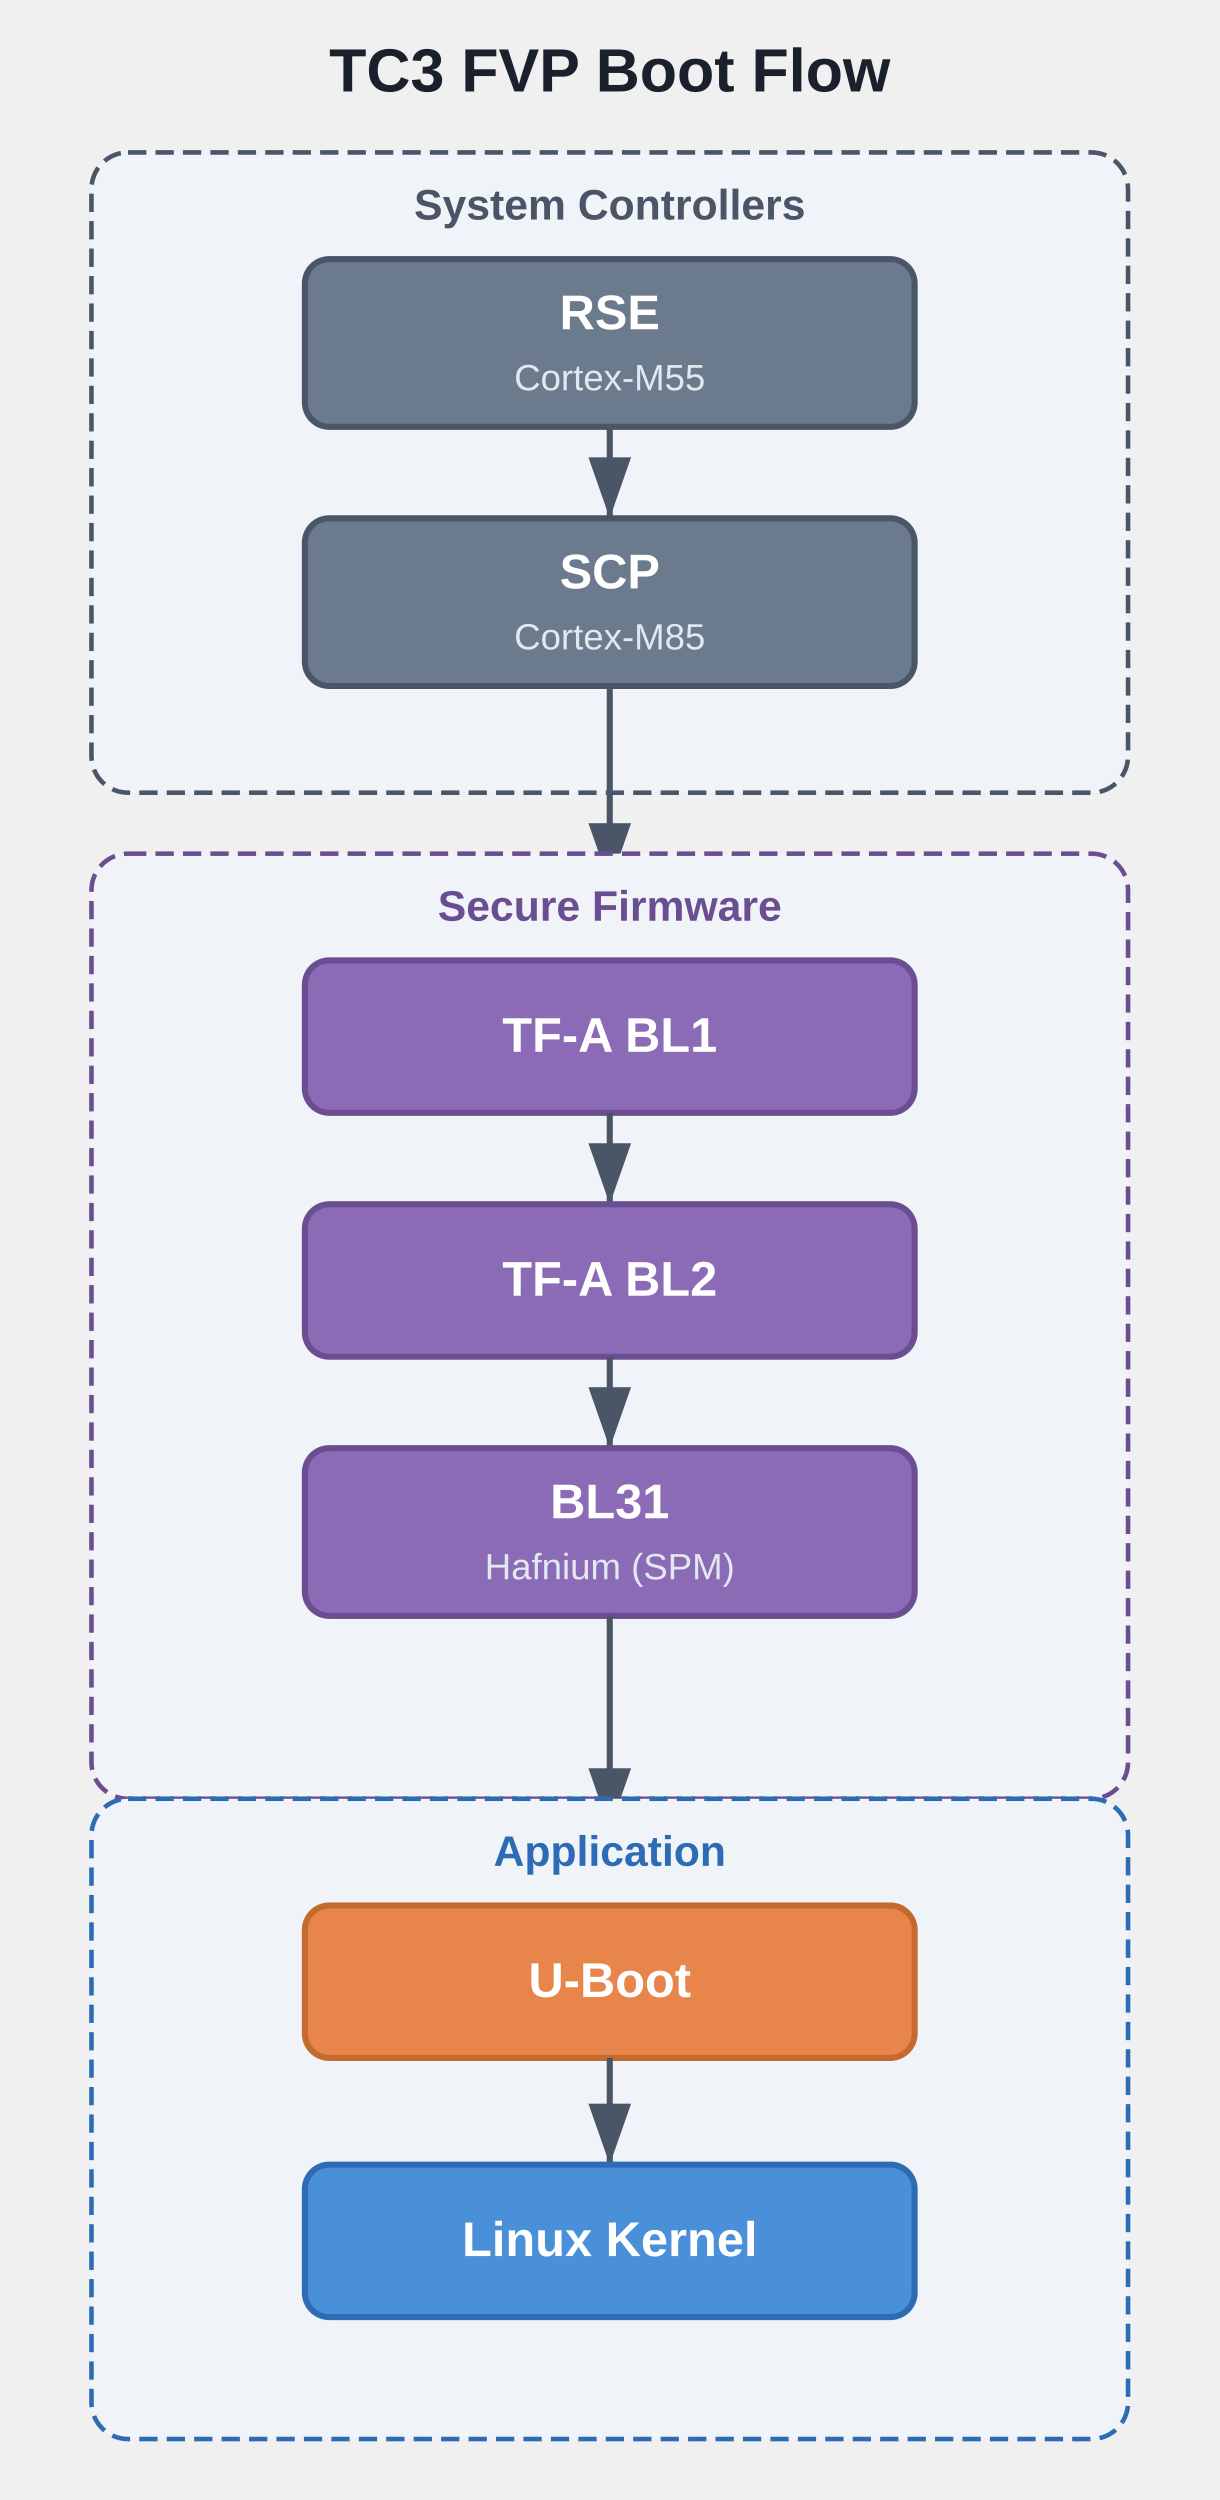
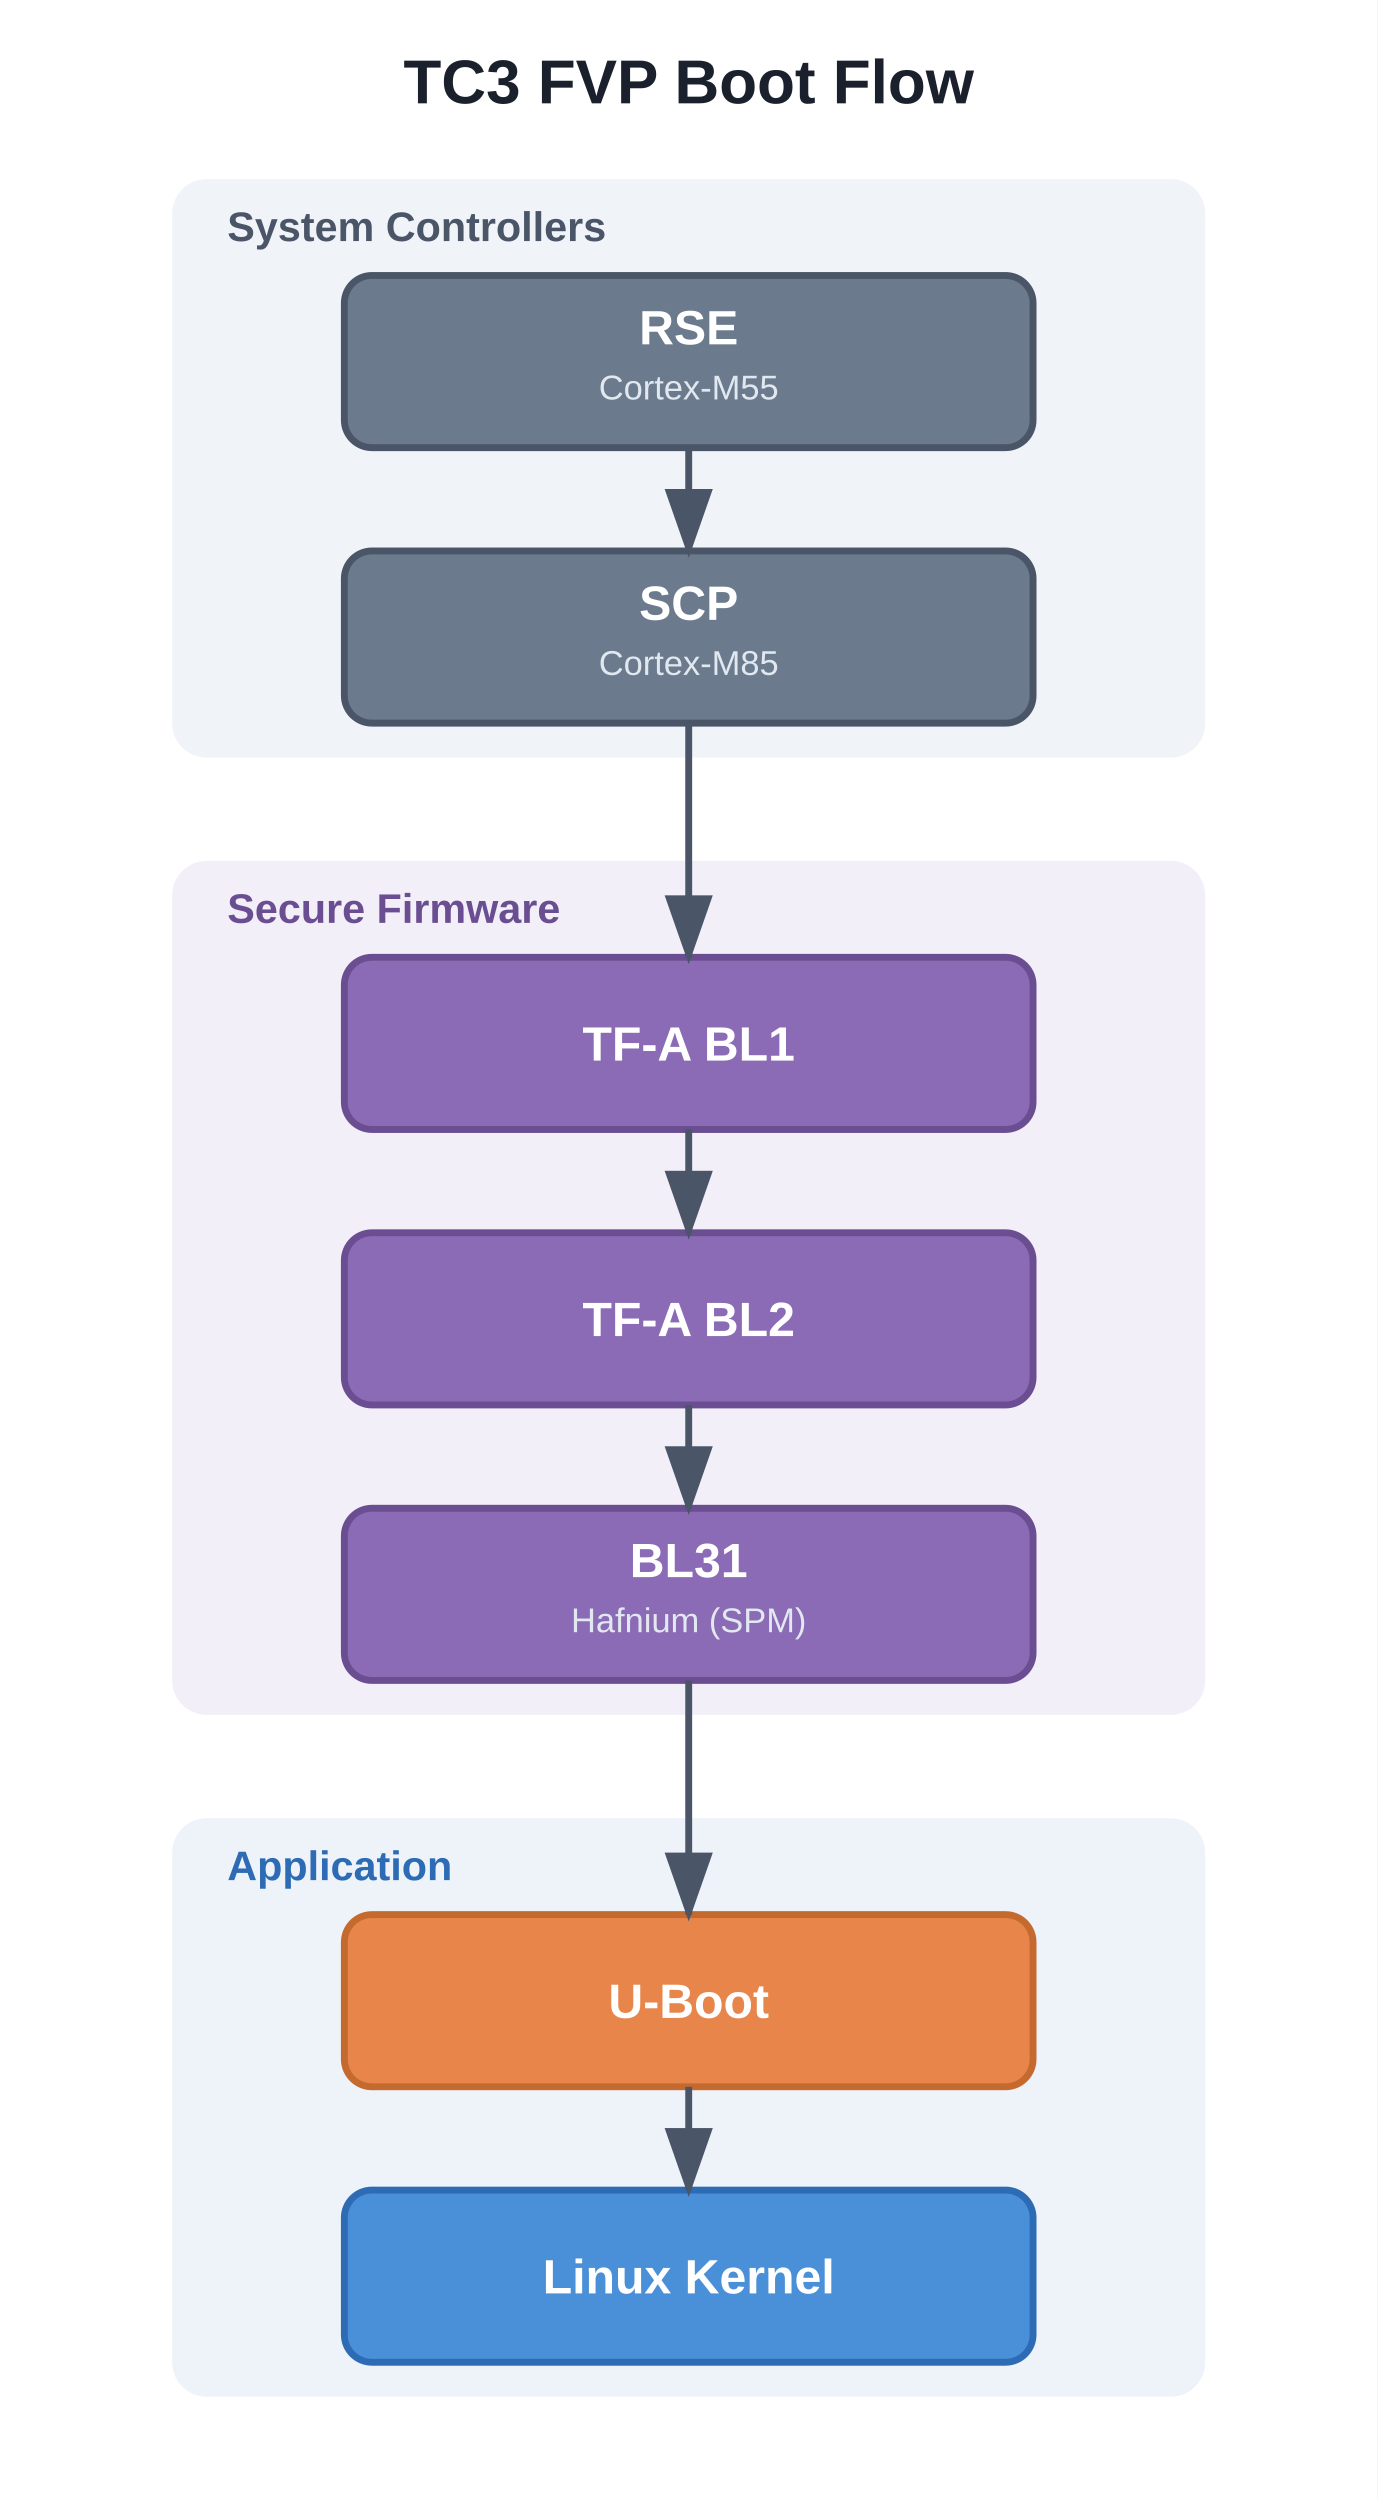
- <svg xmlns="http://www.w3.org/2000/svg" viewBox="0 0 400 820" width="400" height="820">
+ <svg xmlns="http://www.w3.org/2000/svg" viewBox="0 0 400 726" width="400" height="726">
  <defs>
-     <marker id="arrowhead" markerWidth="10" markerHeight="7" refX="10" refY="3.5" orient="auto">
+     <marker id="arrowhead" markerWidth="10" markerHeight="7" refX="9" refY="3.5" orient="auto">
      <polygon points="0 0, 10 3.5, 0 7" fill="#4A5568" />
    </marker>
  </defs>
-   <text x="200" y="30" text-anchor="middle" font-family="Arial, Helvetica, sans-serif" font-size="20" font-weight="bold" fill="#1A202C">TC3 FVP Boot Flow</text>
-   <rect x="30" y="50" width="340" height="210" rx="12" fill="#F0F4F8" stroke="#4A5568" stroke-width="1.5" stroke-dasharray="6,3" />
-   <text x="200" y="72" text-anchor="middle" font-family="Arial, Helvetica, sans-serif" font-size="14" font-weight="bold" fill="#4A5568">System Controllers</text>
-   <rect x="100" y="85" width="200" height="55" rx="8" fill="#6B7B8D" stroke="#4A5568" stroke-width="2" />
-   <text x="200" y="108" text-anchor="middle" font-family="Arial, Helvetica, sans-serif" font-size="16" font-weight="bold" fill="#FFFFFF">RSE</text>
-   <text x="200" y="128" text-anchor="middle" font-family="Arial, Helvetica, sans-serif" font-size="12" fill="#E2E8F0">Cortex-M55</text>
-   <line x1="200" y1="140" x2="200" y2="170" stroke="#4A5568" stroke-width="2" marker-end="url(#arrowhead)" />
-   <rect x="100" y="170" width="200" height="55" rx="8" fill="#6B7B8D" stroke="#4A5568" stroke-width="2" />
-   <text x="200" y="193" text-anchor="middle" font-family="Arial, Helvetica, sans-serif" font-size="16" font-weight="bold" fill="#FFFFFF">SCP</text>
-   <text x="200" y="213" text-anchor="middle" font-family="Arial, Helvetica, sans-serif" font-size="12" fill="#E2E8F0">Cortex-M85</text>
-   <line x1="200" y1="225" x2="200" y2="290" stroke="#4A5568" stroke-width="2" marker-end="url(#arrowhead)" />
-   <rect x="30" y="280" width="340" height="310" rx="12" fill="#F0F4F8" stroke="#6B4E91" stroke-width="1.5" stroke-dasharray="6,3" />
-   <text x="200" y="302" text-anchor="middle" font-family="Arial, Helvetica, sans-serif" font-size="14" font-weight="bold" fill="#6B4E91">Secure Firmware</text>
-   <rect x="100" y="315" width="200" height="50" rx="8" fill="#8B6BB5" stroke="#6B4E91" stroke-width="2" />
-   <text x="200" y="345" text-anchor="middle" font-family="Arial, Helvetica, sans-serif" font-size="16" font-weight="bold" fill="#FFFFFF">TF-A BL1</text>
-   <line x1="200" y1="365" x2="200" y2="395" stroke="#4A5568" stroke-width="2" marker-end="url(#arrowhead)" />
-   <rect x="100" y="395" width="200" height="50" rx="8" fill="#8B6BB5" stroke="#6B4E91" stroke-width="2" />
-   <text x="200" y="425" text-anchor="middle" font-family="Arial, Helvetica, sans-serif" font-size="16" font-weight="bold" fill="#FFFFFF">TF-A BL2</text>
-   <line x1="200" y1="445" x2="200" y2="475" stroke="#4A5568" stroke-width="2" marker-end="url(#arrowhead)" />
-   <rect x="100" y="475" width="200" height="55" rx="8" fill="#8B6BB5" stroke="#6B4E91" stroke-width="2" />
-   <text x="200" y="498" text-anchor="middle" font-family="Arial, Helvetica, sans-serif" font-size="16" font-weight="bold" fill="#FFFFFF">BL31</text>
-   <text x="200" y="518" text-anchor="middle" font-family="Arial, Helvetica, sans-serif" font-size="12" fill="#E2E8F0">Hafnium (SPM)</text>
-   <line x1="200" y1="530" x2="200" y2="600" stroke="#4A5568" stroke-width="2" marker-end="url(#arrowhead)" />
-   <rect x="30" y="590" width="340" height="210" rx="12" fill="#F0F4F8" stroke="#2D6CB4" stroke-width="1.5" stroke-dasharray="6,3" />
-   <text x="200" y="612" text-anchor="middle" font-family="Arial, Helvetica, sans-serif" font-size="14" font-weight="bold" fill="#2D6CB4">Application</text>
-   <rect x="100" y="625" width="200" height="50" rx="8" fill="#E8854A" stroke="#C46A2F" stroke-width="2" />
-   <text x="200" y="655" text-anchor="middle" font-family="Arial, Helvetica, sans-serif" font-size="16" font-weight="bold" fill="#FFFFFF">U-Boot</text>
-   <line x1="200" y1="675" x2="200" y2="710" stroke="#4A5568" stroke-width="2" marker-end="url(#arrowhead)" />
-   <rect x="100" y="710" width="200" height="50" rx="8" fill="#4A90D9" stroke="#2D6CB4" stroke-width="2" />
-   <text x="200" y="740" text-anchor="middle" font-family="Arial, Helvetica, sans-serif" font-size="16" font-weight="bold" fill="#FFFFFF">Linux Kernel</text>
+   <g id="background">
+     <rect x="0" y="0" width="400" height="726" fill="#FFFFFF" />
+   </g>
+   <g id="containers">
+     <rect x="50" y="52" width="300" height="168" rx="10" fill="#F0F3F7" />
+     <rect x="50" y="250" width="300" height="248" rx="10" fill="#F2EFF8" />
+     <rect x="50" y="528" width="300" height="168" rx="10" fill="#EEF3FA" />
+   </g>
+   <g id="nodes">
+     <rect x="100" y="80" width="200" height="50" rx="8" fill="#6B7B8D" stroke="#4A5568" stroke-width="2" />
+     <rect x="100" y="160" width="200" height="50" rx="8" fill="#6B7B8D" stroke="#4A5568" stroke-width="2" />
+     <rect x="100" y="278" width="200" height="50" rx="8" fill="#8B6BB5" stroke="#6B4E91" stroke-width="2" />
+     <rect x="100" y="358" width="200" height="50" rx="8" fill="#8B6BB5" stroke="#6B4E91" stroke-width="2" />
+     <rect x="100" y="438" width="200" height="50" rx="8" fill="#8B6BB5" stroke="#6B4E91" stroke-width="2" />
+     <rect x="100" y="556" width="200" height="50" rx="8" fill="#E8854A" stroke="#C46A2F" stroke-width="2" />
+     <rect x="100" y="636" width="200" height="50" rx="8" fill="#4A90D9" stroke="#2D6CB4" stroke-width="2" />
+   </g>
+   <g id="labels">
+     <text x="200" y="30" text-anchor="middle" font-family="Arial, Helvetica, sans-serif" font-size="18" font-weight="bold" fill="#1A202C">TC3 FVP Boot Flow</text>
+     <text x="66" y="70" text-anchor="start" font-family="Arial, Helvetica, sans-serif" font-size="12" font-weight="bold" fill="#4A5568">System Controllers</text>
+     <text x="66" y="268" text-anchor="start" font-family="Arial, Helvetica, sans-serif" font-size="12" font-weight="bold" fill="#6B4E91">Secure Firmware</text>
+     <text x="66" y="546" text-anchor="start" font-family="Arial, Helvetica, sans-serif" font-size="12" font-weight="bold" fill="#2D6CB4">Application</text>
+     <text x="200" y="100" text-anchor="middle" font-family="Arial, Helvetica, sans-serif" font-size="14" font-weight="bold" fill="#FFFFFF">RSE</text>
+     <text x="200" y="116" text-anchor="middle" font-family="Arial, Helvetica, sans-serif" font-size="10" fill="#E2E8F0">Cortex-M55</text>
+     <text x="200" y="180" text-anchor="middle" font-family="Arial, Helvetica, sans-serif" font-size="14" font-weight="bold" fill="#FFFFFF">SCP</text>
+     <text x="200" y="196" text-anchor="middle" font-family="Arial, Helvetica, sans-serif" font-size="10" fill="#E2E8F0">Cortex-M85</text>
+     <text x="200" y="308" text-anchor="middle" font-family="Arial, Helvetica, sans-serif" font-size="14" font-weight="bold" fill="#FFFFFF">TF-A BL1</text>
+     <text x="200" y="388" text-anchor="middle" font-family="Arial, Helvetica, sans-serif" font-size="14" font-weight="bold" fill="#FFFFFF">TF-A BL2</text>
+     <text x="200" y="458" text-anchor="middle" font-family="Arial, Helvetica, sans-serif" font-size="14" font-weight="bold" fill="#FFFFFF">BL31</text>
+     <text x="200" y="474" text-anchor="middle" font-family="Arial, Helvetica, sans-serif" font-size="10" fill="#E2E8F0">Hafnium (SPM)</text>
+     <text x="200" y="586" text-anchor="middle" font-family="Arial, Helvetica, sans-serif" font-size="14" font-weight="bold" fill="#FFFFFF">U-Boot</text>
+     <text x="200" y="666" text-anchor="middle" font-family="Arial, Helvetica, sans-serif" font-size="14" font-weight="bold" fill="#FFFFFF">Linux Kernel</text>
+   </g>
+   <g id="connections">
+     <line x1="200" y1="130" x2="200" y2="160" stroke="#4A5568" stroke-width="2" marker-end="url(#arrowhead)" />
+     <line x1="200" y1="210" x2="200" y2="278" stroke="#4A5568" stroke-width="2" marker-end="url(#arrowhead)" />
+     <line x1="200" y1="328" x2="200" y2="358" stroke="#4A5568" stroke-width="2" marker-end="url(#arrowhead)" />
+     <line x1="200" y1="408" x2="200" y2="438" stroke="#4A5568" stroke-width="2" marker-end="url(#arrowhead)" />
+     <line x1="200" y1="488" x2="200" y2="556" stroke="#4A5568" stroke-width="2" marker-end="url(#arrowhead)" />
+     <line x1="200" y1="606" x2="200" y2="636" stroke="#4A5568" stroke-width="2" marker-end="url(#arrowhead)" />
+   </g>
</svg>
